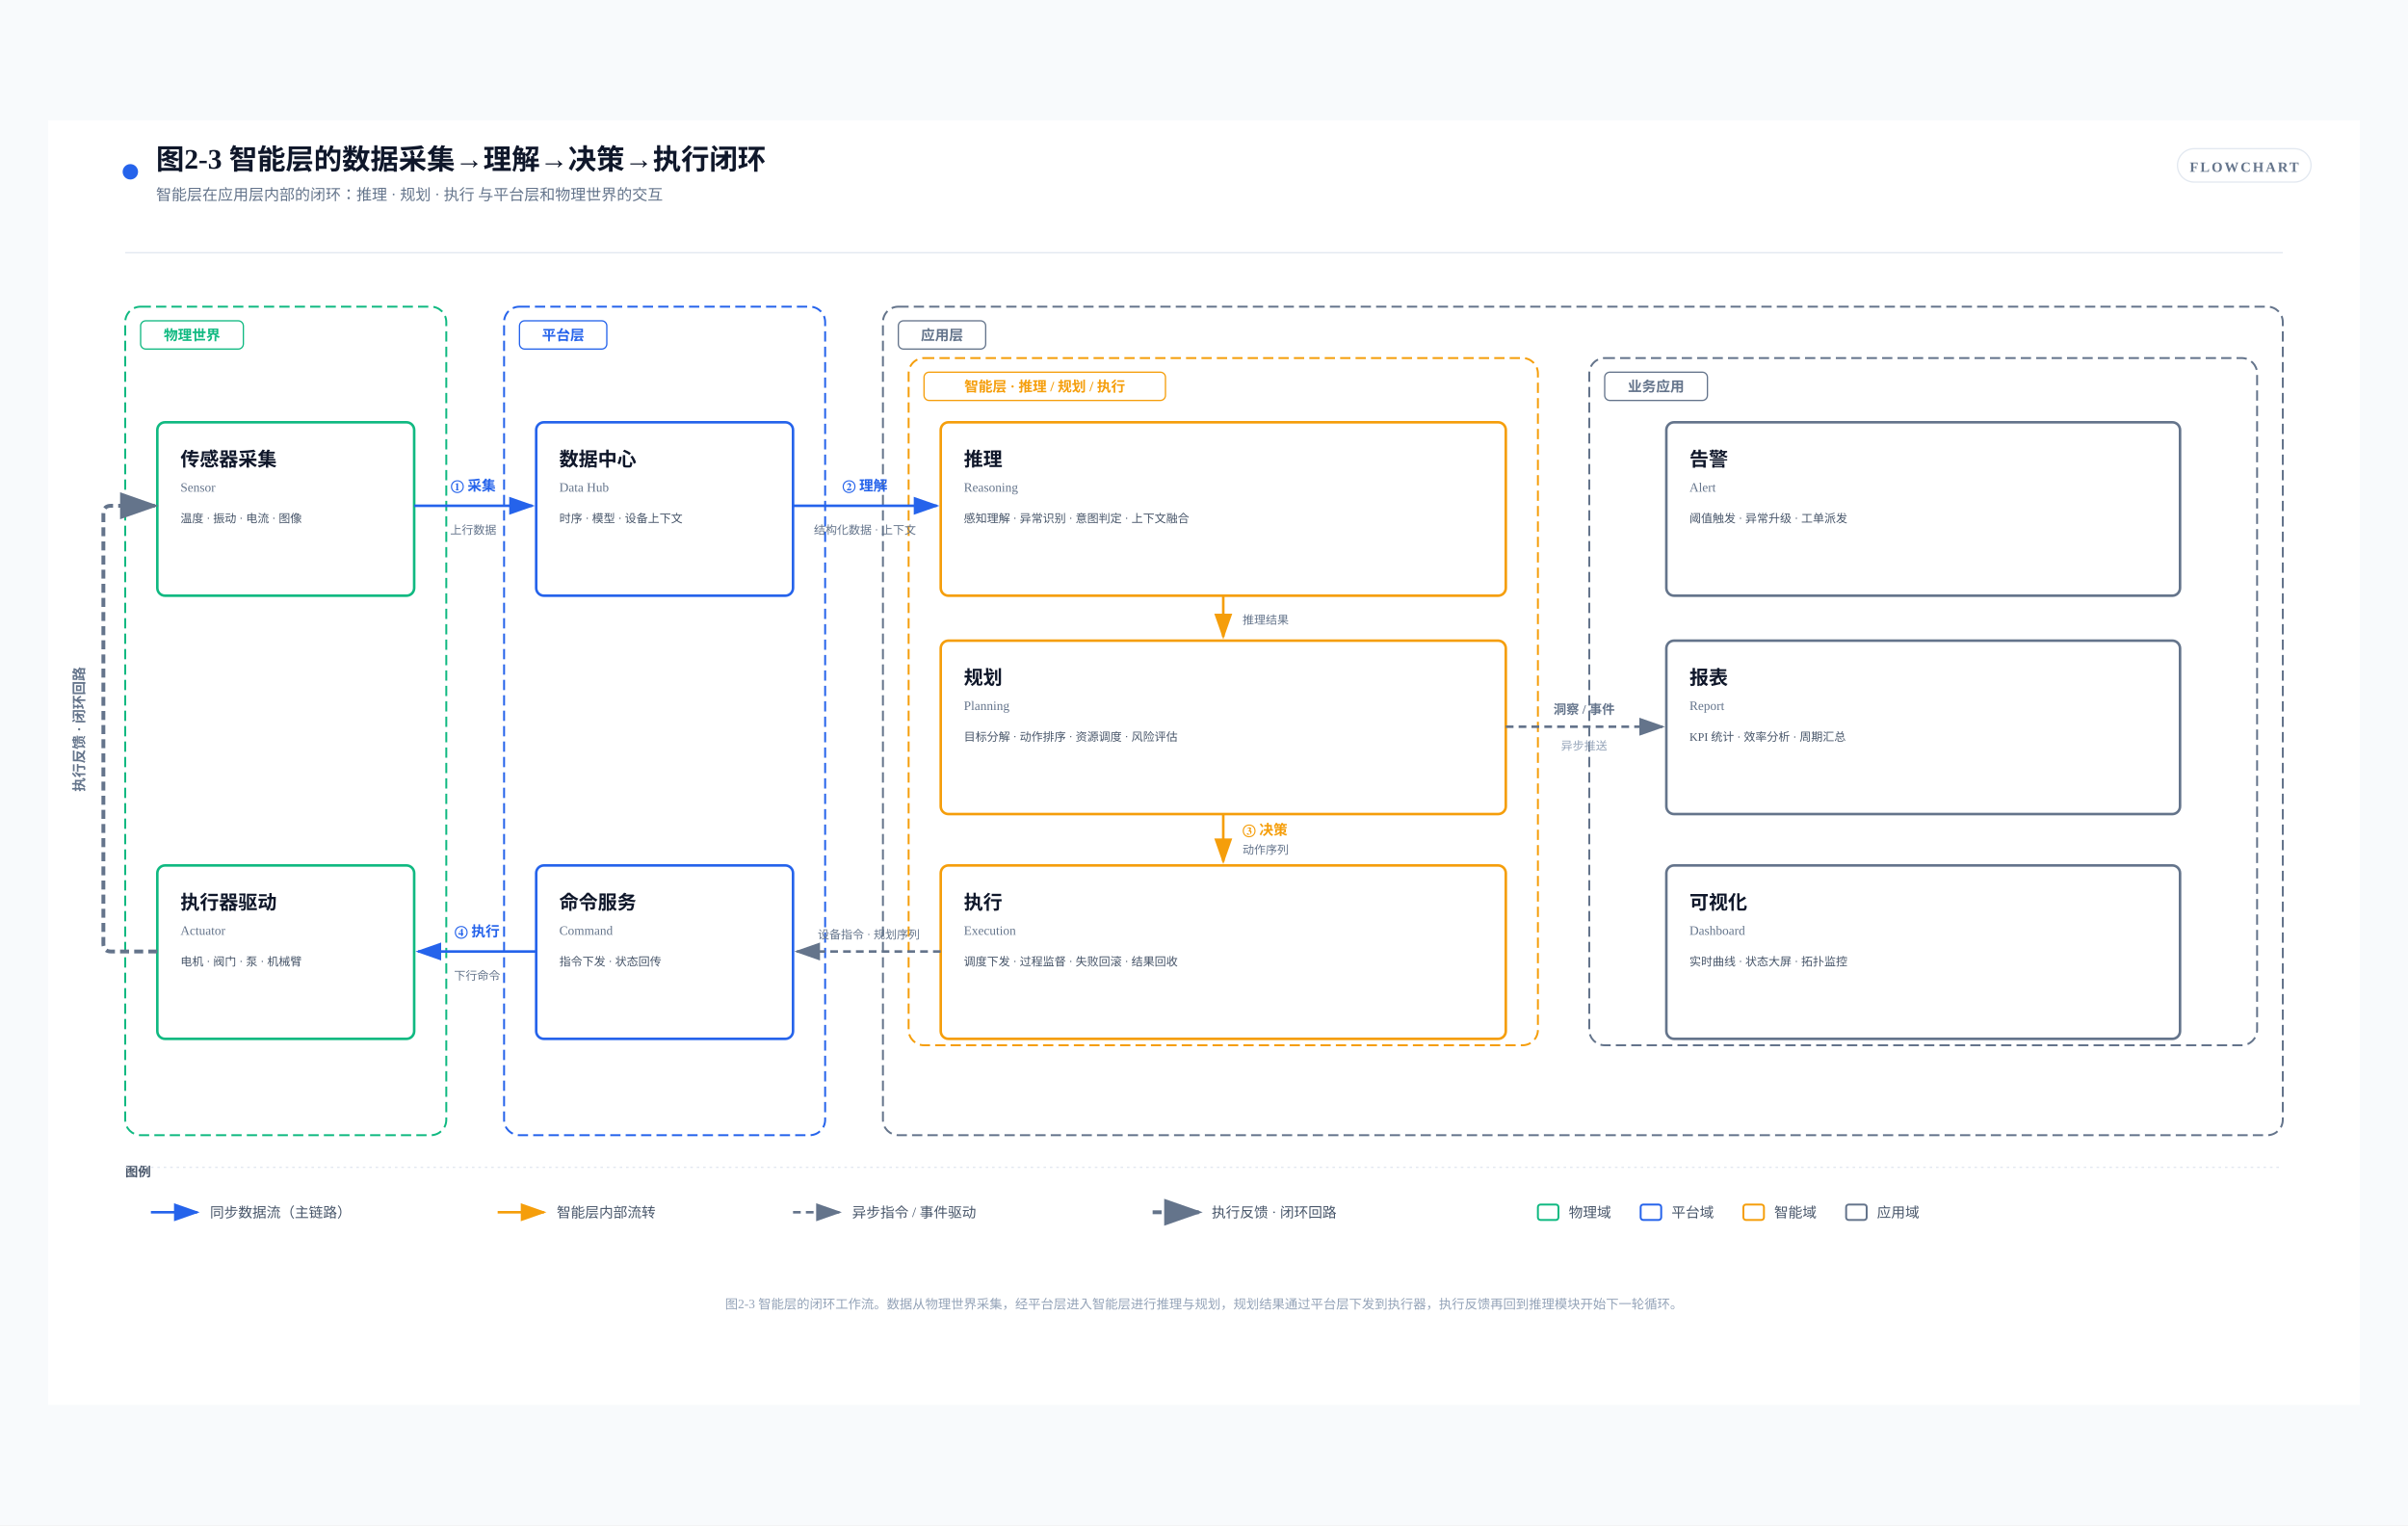
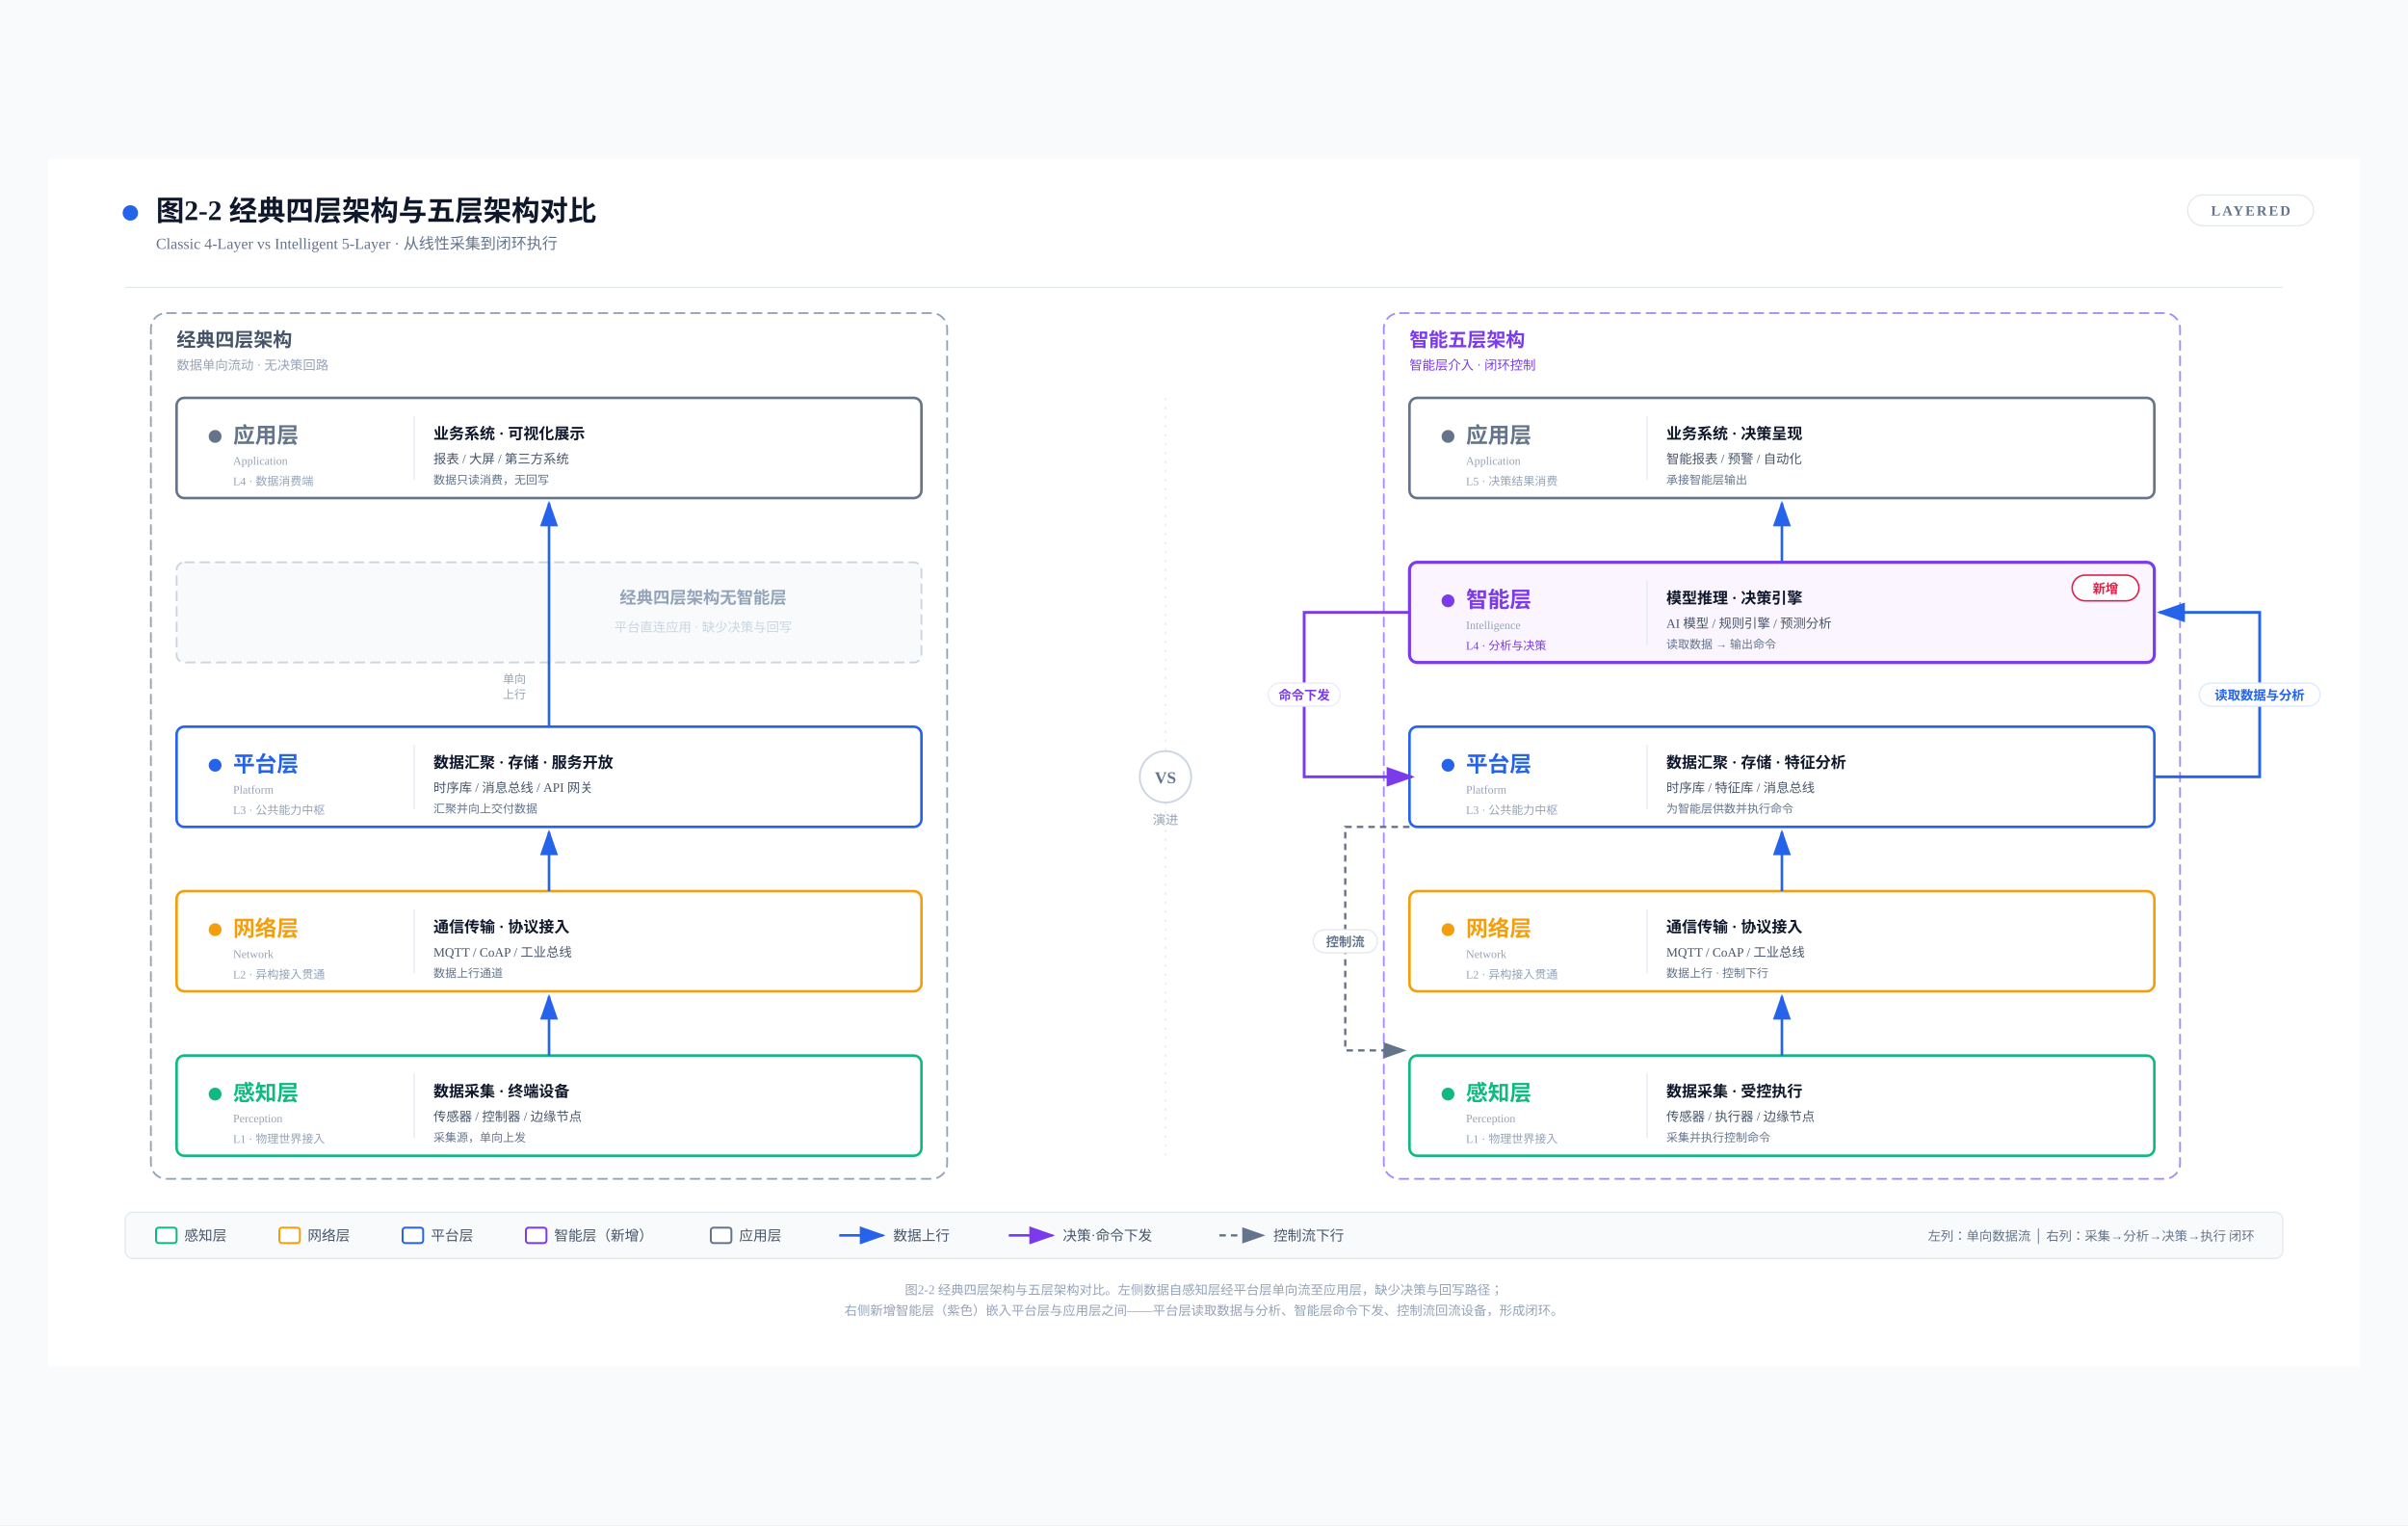
<svg xmlns="http://www.w3.org/2000/svg" width="1200" height="760" viewBox="0 0 1200 760" role="img" aria-labelledby="title desc">
  <rect width="1200" height="760" fill="#F8FAFC" />
-   <svg x="24.000" y="60.000" width="1152.000" height="640.000" viewBox="0 0 1800.000 1000.000" preserveAspectRatio="xMidYMid meet">
+   <svg x="24.000" y="79.200" width="1152.000" height="601.600" viewBox="0 0 1800.000 940.000" preserveAspectRatio="xMidYMid meet">
    <defs>
      <marker id="ah-blue" markerWidth="10" markerHeight="7" refX="9" refY="3.5" orient="auto">
        <polygon points="0 0,10 3.5,0 7" fill="#2563EB" />
      </marker>
      <marker id="ah-gray" markerWidth="10" markerHeight="7" refX="9" refY="3.5" orient="auto">
        <polygon points="0 0,10 3.5,0 7" fill="#64748B" />
      </marker>
+       <marker id="ah-green" markerWidth="10" markerHeight="7" refX="9" refY="3.5" orient="auto">
+         <polygon points="0 0,10 3.5,0 7" fill="#10B981" />
+       </marker>
      <marker id="ah-orange" markerWidth="10" markerHeight="7" refX="9" refY="3.5" orient="auto">
        <polygon points="0 0,10 3.5,0 7" fill="#F59E0B" />
      </marker>
-       <marker id="ah-green" markerWidth="10" markerHeight="7" refX="9" refY="3.5" orient="auto">
-         <polygon points="0 0,10 3.5,0 7" fill="#10B981" />
+       <marker id="ah-purple" markerWidth="10" markerHeight="7" refX="9" refY="3.5" orient="auto">
+         <polygon points="0 0,10 3.5,0 7" fill="#7C3AED" />
      </marker>
    </defs>
-     <rect x="0" y="0" width="1800" height="1000" fill="#FFFFFF" />
+     <rect x="0" y="0" width="1800" height="940" fill="#FFFFFF" />
    <g id="title">
-       <circle cx="64" cy="40" r="6" fill="#2563EB" />
-       <text x="84" y="38" font-size="22" font-weight="700" fill="#0F172A">图2-3 智能层的数据采集→理解→决策→执行闭环</text>
-       <text x="84" y="62" font-size="12" fill="#64748B">智能层在应用层内部的闭环：推理 · 规划 · 执行 与平台层和物理世界的交互</text>
-       <rect x="1658" y="22" width="104" height="26" rx="13" fill="#FFFFFF" stroke="#E2E8F0" stroke-width="1" />
-       <text x="1710" y="40" font-size="11" font-weight="700" fill="#64748B" text-anchor="middle" letter-spacing="1.5">FLOWCHART</text>
-       <line x1="60" y1="103" x2="1740" y2="103" stroke="#E2E8F0" stroke-width="1" />
+       <circle cx="64" cy="42" r="6" fill="#2563EB" />
+       <text x="84" y="48" font-size="22" font-weight="700" fill="#0F172A">图2-2 经典四层架构与五层架构对比</text>
+       <text x="84" y="70" font-size="12" fill="#64748B">Classic 4-Layer vs Intelligent 5-Layer · 从线性采集到闭环执行</text>
+       <rect x="1666" y="28" width="98" height="24" rx="12" fill="#FFFFFF" stroke="#E2E8F0" stroke-width="1" />
+       <text x="1715" y="44" font-size="11" font-weight="600" fill="#64748B" text-anchor="middle" letter-spacing="1.5">LAYERED</text>
+       <line x1="60" y1="100" x2="1740" y2="100" stroke="#E2E8F0" stroke-width="1" />
    </g>
-     <g id="regions" fill="none" stroke-width="1.5">
-       <rect x="60" y="145" width="250" height="645" rx="12" stroke="#10B981" stroke-dasharray="8 4" />
-       <rect x="355" y="145" width="250" height="645" rx="12" stroke="#2563EB" stroke-dasharray="8 4" />
-       <rect x="650" y="145" width="1090" height="645" rx="12" stroke="#64748B" stroke-dasharray="8 4" />
-       <rect x="670" y="185" width="490" height="535" rx="12" stroke="#F59E0B" stroke-dasharray="8 4" />
-       <rect x="1200" y="185" width="520" height="535" rx="12" stroke="#64748B" stroke-dasharray="8 4" />
+     <g id="boundaries">
+       <rect x="80" y="120" width="620" height="674" rx="12" fill="none" stroke="#94A3B8" stroke-width="1.4" stroke-dasharray="8 4" />
+       <text x="100" y="146" font-size="15" font-weight="700" fill="#475569">经典四层架构</text>
+       <text x="100" y="164" font-size="10" fill="#94A3B8">数据单向流动 · 无决策回路</text>
+       <rect x="1040" y="120" width="620" height="674" rx="12" fill="none" stroke="#A78BFA" stroke-width="1.4" stroke-dasharray="8 4" />
+       <text x="1060" y="146" font-size="15" font-weight="700" fill="#7C3AED">智能五层架构</text>
+       <text x="1060" y="164" font-size="10" fill="#7C3AED">智能层介入 · 闭环控制</text>
    </g>
-     <g id="region-labels" font-size="11" font-weight="700">
-       <rect x="72" y="156" width="80" height="22" rx="4" fill="#FFFFFF" stroke="#10B981" stroke-width="1" />
-       <text x="112" y="171" fill="#10B981" text-anchor="middle">物理世界</text>
-       <rect x="367" y="156" width="68" height="22" rx="4" fill="#FFFFFF" stroke="#2563EB" stroke-width="1" />
-       <text x="401" y="171" fill="#2563EB" text-anchor="middle">平台层</text>
-       <rect x="662" y="156" width="68" height="22" rx="4" fill="#FFFFFF" stroke="#64748B" stroke-width="1" />
-       <text x="696" y="171" fill="#64748B" text-anchor="middle">应用层</text>
-       <rect x="682" y="196" width="188" height="22" rx="4" fill="#FFFFFF" stroke="#F59E0B" stroke-width="1" />
-       <text x="776" y="211" fill="#F59E0B" text-anchor="middle">智能层 · 推理 / 规划 / 执行</text>
-       <rect x="1212" y="196" width="80" height="22" rx="4" fill="#FFFFFF" stroke="#64748B" stroke-width="1" />
-       <text x="1252" y="211" fill="#64748B" text-anchor="middle">业务应用</text>
+     <g id="col-left">
+       <rect x="100" y="186" width="580" height="78" rx="6" fill="#FFFFFF" stroke="#64748B" stroke-width="2" />
+       <circle cx="130" cy="216" r="5" fill="#64748B" />
+       <text x="144" y="221" font-size="17" font-weight="700" fill="#64748B">应用层</text>
+       <text x="144" y="238" font-size="9" fill="#94A3B8">Application</text>
+       <text x="144" y="254" font-size="9" fill="#94A3B8">L4 · 数据消费端</text>
+       <line x1="285" y1="200" x2="285" y2="250" stroke="#E2E8F0" stroke-width="1" />
+       <text x="300" y="218" font-size="12" font-weight="600" fill="#0F172A">业务系统 · 可视化展示</text>
+       <text x="300" y="237" font-size="10" fill="#475569">报表 / 大屏 / 第三方系统</text>
+       <text x="300" y="253" font-size="9" fill="#64748B">数据只读消费，无回写</text>
+       <rect x="100" y="314" width="580" height="78" rx="6" fill="#F8FAFC" stroke="#CBD5E1" stroke-width="1.4" stroke-dasharray="8 4" />
+       <text x="510" y="346" font-size="13" font-weight="600" fill="#94A3B8" text-anchor="middle">经典四层架构无智能层</text>
+       <text x="510" y="368" font-size="10" fill="#CBD5E1" text-anchor="middle">平台直连应用 · 缺少决策与回写</text>
+       <rect x="100" y="442" width="580" height="78" rx="6" fill="#FFFFFF" stroke="#2563EB" stroke-width="2" />
+       <circle cx="130" cy="472" r="5" fill="#2563EB" />
+       <text x="144" y="477" font-size="17" font-weight="700" fill="#2563EB">平台层</text>
+       <text x="144" y="494" font-size="9" fill="#94A3B8">Platform</text>
+       <text x="144" y="510" font-size="9" fill="#94A3B8">L3 · 公共能力中枢</text>
+       <line x1="285" y1="456" x2="285" y2="506" stroke="#E2E8F0" stroke-width="1" />
+       <text x="300" y="474" font-size="12" font-weight="600" fill="#0F172A">数据汇聚 · 存储 · 服务开放</text>
+       <text x="300" y="493" font-size="10" fill="#475569">时序库 / 消息总线 / API 网关</text>
+       <text x="300" y="509" font-size="9" fill="#64748B">汇聚并向上交付数据</text>
+       <rect x="100" y="570" width="580" height="78" rx="6" fill="#FFFFFF" stroke="#F59E0B" stroke-width="2" />
+       <circle cx="130" cy="600" r="5" fill="#F59E0B" />
+       <text x="144" y="605" font-size="17" font-weight="700" fill="#F59E0B">网络层</text>
+       <text x="144" y="622" font-size="9" fill="#94A3B8">Network</text>
+       <text x="144" y="638" font-size="9" fill="#94A3B8">L2 · 异构接入贯通</text>
+       <line x1="285" y1="584" x2="285" y2="634" stroke="#E2E8F0" stroke-width="1" />
+       <text x="300" y="602" font-size="12" font-weight="600" fill="#0F172A">通信传输 · 协议接入</text>
+       <text x="300" y="621" font-size="10" fill="#475569">MQTT / CoAP / 工业总线</text>
+       <text x="300" y="637" font-size="9" fill="#64748B">数据上行通道</text>
+       <rect x="100" y="698" width="580" height="78" rx="6" fill="#FFFFFF" stroke="#10B981" stroke-width="2" />
+       <circle cx="130" cy="728" r="5" fill="#10B981" />
+       <text x="144" y="733" font-size="17" font-weight="700" fill="#10B981">感知层</text>
+       <text x="144" y="750" font-size="9" fill="#94A3B8">Perception</text>
+       <text x="144" y="766" font-size="9" fill="#94A3B8">L1 · 物理世界接入</text>
+       <line x1="285" y1="712" x2="285" y2="762" stroke="#E2E8F0" stroke-width="1" />
+       <text x="300" y="730" font-size="12" font-weight="600" fill="#0F172A">数据采集 · 终端设备</text>
+       <text x="300" y="749" font-size="10" fill="#475569">传感器 / 控制器 / 边缘节点</text>
+       <text x="300" y="765" font-size="9" fill="#64748B">采集源，单向上发</text>
    </g>
-     <g id="cards">
-       <g>
-         <rect x="85" y="235" width="200" height="135" rx="6" fill="#FFFFFF" stroke="#10B981" stroke-width="2" />
-         <text x="103" y="269" font-size="15" font-weight="700" fill="#0F172A">传感器采集</text>
-         <text x="103" y="289" font-size="10" fill="#64748B">Sensor</text>
-         <text x="103" y="313" font-size="9" fill="#475569">温度 · 振动 · 电流 · 图像</text>
-       </g>
-       <g>
-         <rect x="85" y="580" width="200" height="135" rx="6" fill="#FFFFFF" stroke="#10B981" stroke-width="2" />
-         <text x="103" y="614" font-size="15" font-weight="700" fill="#0F172A">执行器驱动</text>
-         <text x="103" y="634" font-size="10" fill="#64748B">Actuator</text>
-         <text x="103" y="658" font-size="9" fill="#475569">电机 · 阀门 · 泵 · 机械臂</text>
-       </g>
-       <g>
-         <rect x="380" y="235" width="200" height="135" rx="6" fill="#FFFFFF" stroke="#2563EB" stroke-width="2" />
-         <text x="398" y="269" font-size="15" font-weight="700" fill="#0F172A">数据中心</text>
-         <text x="398" y="289" font-size="10" fill="#64748B">Data Hub</text>
-         <text x="398" y="313" font-size="9" fill="#475569">时序 · 模型 · 设备上下文</text>
-       </g>
-       <g>
-         <rect x="380" y="580" width="200" height="135" rx="6" fill="#FFFFFF" stroke="#2563EB" stroke-width="2" />
-         <text x="398" y="614" font-size="15" font-weight="700" fill="#0F172A">命令服务</text>
-         <text x="398" y="634" font-size="10" fill="#64748B">Command</text>
-         <text x="398" y="658" font-size="9" fill="#475569">指令下发 · 状态回传</text>
-       </g>
-       <g>
-         <rect x="695" y="235" width="440" height="135" rx="6" fill="#FFFFFF" stroke="#F59E0B" stroke-width="2" />
-         <text x="713" y="269" font-size="15" font-weight="700" fill="#0F172A">推理</text>
-         <text x="713" y="289" font-size="10" fill="#64748B">Reasoning</text>
-         <text x="713" y="313" font-size="9" fill="#475569">感知理解 · 异常识别 · 意图判定 · 上下文融合</text>
-       </g>
-       <g>
-         <rect x="695" y="405" width="440" height="135" rx="6" fill="#FFFFFF" stroke="#F59E0B" stroke-width="2" />
-         <text x="713" y="439" font-size="15" font-weight="700" fill="#0F172A">规划</text>
-         <text x="713" y="459" font-size="10" fill="#64748B">Planning</text>
-         <text x="713" y="483" font-size="9" fill="#475569">目标分解 · 动作排序 · 资源调度 · 风险评估</text>
-       </g>
-       <g>
-         <rect x="695" y="580" width="440" height="135" rx="6" fill="#FFFFFF" stroke="#F59E0B" stroke-width="2" />
-         <text x="713" y="614" font-size="15" font-weight="700" fill="#0F172A">执行</text>
-         <text x="713" y="634" font-size="10" fill="#64748B">Execution</text>
-         <text x="713" y="658" font-size="9" fill="#475569">调度下发 · 过程监督 · 失败回滚 · 结果回收</text>
-       </g>
-       <g>
-         <rect x="1260" y="235" width="400" height="135" rx="6" fill="#FFFFFF" stroke="#64748B" stroke-width="2" />
-         <text x="1278" y="269" font-size="15" font-weight="700" fill="#0F172A">告警</text>
-         <text x="1278" y="289" font-size="10" fill="#64748B">Alert</text>
-         <text x="1278" y="313" font-size="9" fill="#475569">阈值触发 · 异常升级 · 工单派发</text>
-       </g>
-       <g>
-         <rect x="1260" y="405" width="400" height="135" rx="6" fill="#FFFFFF" stroke="#64748B" stroke-width="2" />
-         <text x="1278" y="439" font-size="15" font-weight="700" fill="#0F172A">报表</text>
-         <text x="1278" y="459" font-size="10" fill="#64748B">Report</text>
-         <text x="1278" y="483" font-size="9" fill="#475569">KPI 统计 · 效率分析 · 周期汇总</text>
-       </g>
-       <g>
-         <rect x="1260" y="580" width="400" height="135" rx="6" fill="#FFFFFF" stroke="#64748B" stroke-width="2" />
-         <text x="1278" y="614" font-size="15" font-weight="700" fill="#0F172A">可视化</text>
-         <text x="1278" y="634" font-size="10" fill="#64748B">Dashboard</text>
-         <text x="1278" y="658" font-size="9" fill="#475569">实时曲线 · 状态大屏 · 拓扑监控</text>
-       </g>
+     <g id="col-right">
+       <rect x="1060" y="186" width="580" height="78" rx="6" fill="#FFFFFF" stroke="#64748B" stroke-width="2" />
+       <circle cx="1090" cy="216" r="5" fill="#64748B" />
+       <text x="1104" y="221" font-size="17" font-weight="700" fill="#64748B">应用层</text>
+       <text x="1104" y="238" font-size="9" fill="#94A3B8">Application</text>
+       <text x="1104" y="254" font-size="9" fill="#94A3B8">L5 · 决策结果消费</text>
+       <line x1="1245" y1="200" x2="1245" y2="250" stroke="#E2E8F0" stroke-width="1" />
+       <text x="1260" y="218" font-size="12" font-weight="600" fill="#0F172A">业务系统 · 决策呈现</text>
+       <text x="1260" y="237" font-size="10" fill="#475569">智能报表 / 预警 / 自动化</text>
+       <text x="1260" y="253" font-size="9" fill="#64748B">承接智能层输出</text>
+       <rect x="1060" y="314" width="580" height="78" rx="6" fill="#FAF5FF" stroke="#7C3AED" stroke-width="2.4" />
+       <circle cx="1090" cy="344" r="5" fill="#7C3AED" />
+       <text x="1104" y="349" font-size="17" font-weight="700" fill="#7C3AED">智能层</text>
+       <text x="1104" y="366" font-size="9" fill="#94A3B8">Intelligence</text>
+       <text x="1104" y="382" font-size="9" fill="#7C3AED">L4 · 分析与决策</text>
+       <line x1="1245" y1="328" x2="1245" y2="378" stroke="#E2E8F0" stroke-width="1" />
+       <text x="1260" y="346" font-size="12" font-weight="600" fill="#0F172A">模型推理 · 决策引擎</text>
+       <text x="1260" y="365" font-size="10" fill="#475569">AI 模型 / 规则引擎 / 预测分析</text>
+       <text x="1260" y="381" font-size="9" fill="#64748B">读取数据 → 输出命令</text>
+       <rect x="1576" y="324" width="52" height="20" rx="10" fill="#FFFFFF" stroke="#E11D48" stroke-width="1.2" />
+       <text x="1602" y="338" font-size="10" font-weight="700" fill="#E11D48" text-anchor="middle">新增</text>
+       <rect x="1060" y="442" width="580" height="78" rx="6" fill="#FFFFFF" stroke="#2563EB" stroke-width="2" />
+       <circle cx="1090" cy="472" r="5" fill="#2563EB" />
+       <text x="1104" y="477" font-size="17" font-weight="700" fill="#2563EB">平台层</text>
+       <text x="1104" y="494" font-size="9" fill="#94A3B8">Platform</text>
+       <text x="1104" y="510" font-size="9" fill="#94A3B8">L3 · 公共能力中枢</text>
+       <line x1="1245" y1="456" x2="1245" y2="506" stroke="#E2E8F0" stroke-width="1" />
+       <text x="1260" y="474" font-size="12" font-weight="600" fill="#0F172A">数据汇聚 · 存储 · 特征分析</text>
+       <text x="1260" y="493" font-size="10" fill="#475569">时序库 / 特征库 / 消息总线</text>
+       <text x="1260" y="509" font-size="9" fill="#64748B">为智能层供数并执行命令</text>
+       <rect x="1060" y="570" width="580" height="78" rx="6" fill="#FFFFFF" stroke="#F59E0B" stroke-width="2" />
+       <circle cx="1090" cy="600" r="5" fill="#F59E0B" />
+       <text x="1104" y="605" font-size="17" font-weight="700" fill="#F59E0B">网络层</text>
+       <text x="1104" y="622" font-size="9" fill="#94A3B8">Network</text>
+       <text x="1104" y="638" font-size="9" fill="#94A3B8">L2 · 异构接入贯通</text>
+       <line x1="1245" y1="584" x2="1245" y2="634" stroke="#E2E8F0" stroke-width="1" />
+       <text x="1260" y="602" font-size="12" font-weight="600" fill="#0F172A">通信传输 · 协议接入</text>
+       <text x="1260" y="621" font-size="10" fill="#475569">MQTT / CoAP / 工业总线</text>
+       <text x="1260" y="637" font-size="9" fill="#64748B">数据上行 · 控制下行</text>
+       <rect x="1060" y="698" width="580" height="78" rx="6" fill="#FFFFFF" stroke="#10B981" stroke-width="2" />
+       <circle cx="1090" cy="728" r="5" fill="#10B981" />
+       <text x="1104" y="733" font-size="17" font-weight="700" fill="#10B981">感知层</text>
+       <text x="1104" y="750" font-size="9" fill="#94A3B8">Perception</text>
+       <text x="1104" y="766" font-size="9" fill="#94A3B8">L1 · 物理世界接入</text>
+       <line x1="1245" y1="712" x2="1245" y2="762" stroke="#E2E8F0" stroke-width="1" />
+       <text x="1260" y="730" font-size="12" font-weight="600" fill="#0F172A">数据采集 · 受控执行</text>
+       <text x="1260" y="749" font-size="10" fill="#475569">传感器 / 执行器 / 边缘节点</text>
+       <text x="1260" y="765" font-size="9" fill="#64748B">采集并执行控制命令</text>
    </g>
-     <g id="arrows">
-       <line x1="285" y1="300" x2="377" y2="300" stroke="#2563EB" stroke-width="2" marker-end="url(#ah-blue)" />
-       <line x1="580" y1="300" x2="692" y2="300" stroke="#2563EB" stroke-width="2" marker-end="url(#ah-blue)" />
-       <line x1="915" y1="370" x2="915" y2="402" stroke="#F59E0B" stroke-width="2" marker-end="url(#ah-orange)" />
-       <line x1="915" y1="540" x2="915" y2="577" stroke="#F59E0B" stroke-width="2" marker-end="url(#ah-orange)" />
-       <line x1="695" y1="647" x2="583" y2="647" stroke="#64748B" stroke-width="2" stroke-dasharray="6 4" marker-end="url(#ah-gray)" />
-       <line x1="380" y1="647" x2="288" y2="647" stroke="#2563EB" stroke-width="2" marker-end="url(#ah-blue)" />
-       <path d="M85,647 L49,647 Q43,647 43,641 L43,306 Q43,300 49,300 L83,300" fill="none" stroke="#64748B" stroke-width="3" stroke-dasharray="7 4" marker-end="url(#ah-gray)" />
-       <line x1="1135" y1="472" x2="1257" y2="472" stroke="#64748B" stroke-width="2" stroke-dasharray="6 4" marker-end="url(#ah-gray)" />
+     <g id="arrows-left">
+       <line x1="390" y1="698" x2="390" y2="652" stroke="#2563EB" stroke-width="2" marker-end="url(#ah-blue)" />
+       <line x1="390" y1="570" x2="390" y2="524" stroke="#2563EB" stroke-width="2" marker-end="url(#ah-blue)" />
+       <line x1="390" y1="442" x2="390" y2="268" stroke="#2563EB" stroke-width="2" marker-end="url(#ah-blue)" />
+       <text x="372" y="408" font-size="9" fill="#94A3B8" text-anchor="end">单向</text>
+       <text x="372" y="420" font-size="9" fill="#94A3B8" text-anchor="end">上行</text>
    </g>
-     <g id="arrow-labels">
-       <text x="331" y="288" font-size="11" font-weight="700" fill="#2563EB" text-anchor="middle">① 采集</text>
-       <text x="331" y="322" font-size="9" fill="#64748B" text-anchor="middle">上行数据</text>
-       <text x="636" y="288" font-size="11" font-weight="700" fill="#2563EB" text-anchor="middle">② 理解</text>
-       <text x="636" y="322" font-size="9" fill="#64748B" text-anchor="middle">结构化数据 · 上下文</text>
-       <text x="930" y="392" font-size="9" fill="#64748B" text-anchor="start">推理结果</text>
-       <text x="930" y="556" font-size="11" font-weight="700" fill="#F59E0B" text-anchor="start">③ 决策</text>
-       <text x="930" y="571" font-size="9" fill="#64748B" text-anchor="start">动作序列</text>
-       <text x="639" y="637" font-size="9" fill="#64748B" text-anchor="middle">设备指令 · 规划序列</text>
-       <text x="334" y="635" font-size="11" font-weight="700" fill="#2563EB" text-anchor="middle">④ 执行</text>
-       <text x="334" y="669" font-size="9" fill="#64748B" text-anchor="middle">下行命令</text>
-       <text x="28" y="474" font-size="11" font-weight="700" fill="#64748B" text-anchor="middle" transform="rotate(-90,28,474)">执行反馈 · 闭环回路</text>
-       <text x="1196" y="462" font-size="10" font-weight="700" fill="#64748B" text-anchor="middle">洞察 / 事件</text>
-       <text x="1196" y="490" font-size="9" fill="#94A3B8" text-anchor="middle">异步推送</text>
+     <g id="arrows-right">
+       <line x1="1350" y1="698" x2="1350" y2="652" stroke="#2563EB" stroke-width="2" marker-end="url(#ah-blue)" />
+       <line x1="1350" y1="570" x2="1350" y2="524" stroke="#2563EB" stroke-width="2" marker-end="url(#ah-blue)" />
+       <line x1="1350" y1="314" x2="1350" y2="268" stroke="#2563EB" stroke-width="2" marker-end="url(#ah-blue)" />
+       <path d="M 1640 481 L 1722 481 L 1722 353 L 1644 353" fill="none" stroke="#2563EB" stroke-width="2.2" marker-end="url(#ah-blue)" />
+       <path d="M 1060 353 L 978 353 L 978 481 L 1062 481" fill="none" stroke="#7C3AED" stroke-width="2.2" marker-end="url(#ah-purple)" />
+       <rect x="1675" y="408" width="94" height="18" rx="9" fill="#FFFFFF" stroke="#DBEAFE" stroke-width="1" />
+       <text x="1722" y="421" font-size="10" font-weight="600" fill="#2563EB" text-anchor="middle">读取数据与分析</text>
+       <rect x="950" y="408" width="56" height="18" rx="9" fill="#FFFFFF" stroke="#EDE9FE" stroke-width="1" />
+       <text x="978" y="421" font-size="10" font-weight="600" fill="#7C3AED" text-anchor="middle">命令下发</text>
+       <path d="M 1060 520 L 1010 520 L 1010 694 L 1056 694" fill="none" stroke="#64748B" stroke-width="1.8" stroke-dasharray="5 4" marker-end="url(#ah-gray)" />
+       <rect x="985" y="600" width="50" height="18" rx="9" fill="#FFFFFF" stroke="#E2E8F0" stroke-width="1" />
+       <text x="1010" y="613" font-size="10" font-weight="600" fill="#64748B" text-anchor="middle">控制流</text>
+     </g>
+     <g id="center-marker">
+       <line x1="870" y1="186" x2="870" y2="776" stroke="#E2E8F0" stroke-width="1" stroke-dasharray="2 5" />
+       <circle cx="870" cy="481" r="20" fill="#FFFFFF" stroke="#CBD5E1" stroke-width="1.4" />
+       <text x="870" y="486" font-size="13" font-weight="700" fill="#64748B" text-anchor="middle">VS</text>
+       <text x="870" y="518" font-size="10" fill="#94A3B8" text-anchor="middle">演进</text>
    </g>
    <g id="legend">
-       <text x="60" y="822" font-size="10" font-weight="700" fill="#475569">图例</text>
-       <line x1="60" y1="815" x2="1740" y2="815" stroke="#E2E8F0" stroke-width="1" stroke-dasharray="2 3" />
-       <line x1="80" y1="850" x2="116" y2="850" stroke="#2563EB" stroke-width="2" marker-end="url(#ah-blue)" />
-       <text x="126" y="854" font-size="11" fill="#475569">同步数据流（主链路）</text>
-       <line x1="350" y1="850" x2="386" y2="850" stroke="#F59E0B" stroke-width="2" marker-end="url(#ah-orange)" />
-       <text x="396" y="854" font-size="11" fill="#475569">智能层内部流转</text>
-       <line x1="580" y1="850" x2="616" y2="850" stroke="#64748B" stroke-width="2" stroke-dasharray="6 4" marker-end="url(#ah-gray)" />
-       <text x="626" y="854" font-size="11" fill="#475569">异步指令 / 事件驱动</text>
-       <line x1="860" y1="850" x2="896" y2="850" stroke="#64748B" stroke-width="3" stroke-dasharray="7 4" marker-end="url(#ah-gray)" />
-       <text x="906" y="854" font-size="11" fill="#475569">执行反馈 · 闭环回路</text>
-       <rect x="1160" y="844" width="16" height="12" rx="2" fill="#FFFFFF" stroke="#10B981" stroke-width="1.5" />
-       <text x="1184" y="854" font-size="11" fill="#475569">物理域</text>
-       <rect x="1240" y="844" width="16" height="12" rx="2" fill="#FFFFFF" stroke="#2563EB" stroke-width="1.5" />
-       <text x="1264" y="854" font-size="11" fill="#475569">平台域</text>
-       <rect x="1320" y="844" width="16" height="12" rx="2" fill="#FFFFFF" stroke="#F59E0B" stroke-width="1.5" />
-       <text x="1344" y="854" font-size="11" fill="#475569">智能域</text>
-       <rect x="1400" y="844" width="16" height="12" rx="2" fill="#FFFFFF" stroke="#64748B" stroke-width="1.5" />
-       <text x="1424" y="854" font-size="11" fill="#475569">应用域</text>
+       <rect x="60" y="820" width="1680" height="36" rx="6" fill="#F8FAFC" stroke="#E2E8F0" stroke-width="1" />
+       <rect x="84" y="832" width="16" height="12" rx="2" fill="#FFFFFF" stroke="#10B981" stroke-width="1.5" />
+       <text x="106" y="842" font-size="11" fill="#475569">感知层</text>
+       <rect x="180" y="832" width="16" height="12" rx="2" fill="#FFFFFF" stroke="#F59E0B" stroke-width="1.5" />
+       <text x="202" y="842" font-size="11" fill="#475569">网络层</text>
+       <rect x="276" y="832" width="16" height="12" rx="2" fill="#FFFFFF" stroke="#2563EB" stroke-width="1.5" />
+       <text x="298" y="842" font-size="11" fill="#475569">平台层</text>
+       <rect x="372" y="832" width="16" height="12" rx="2" fill="#FFFFFF" stroke="#7C3AED" stroke-width="1.5" />
+       <text x="394" y="842" font-size="11" fill="#475569">智能层（新增）</text>
+       <rect x="516" y="832" width="16" height="12" rx="2" fill="#FFFFFF" stroke="#64748B" stroke-width="1.5" />
+       <text x="538" y="842" font-size="11" fill="#475569">应用层</text>
+       <line x1="616" y1="838" x2="650" y2="838" stroke="#2563EB" stroke-width="2" marker-end="url(#ah-blue)" />
+       <text x="658" y="842" font-size="11" fill="#475569">数据上行</text>
+       <line x1="748" y1="838" x2="782" y2="838" stroke="#7C3AED" stroke-width="2" marker-end="url(#ah-purple)" />
+       <text x="790" y="842" font-size="11" fill="#475569">决策·命令下发</text>
+       <line x1="912" y1="838" x2="946" y2="838" stroke="#64748B" stroke-width="1.8" stroke-dasharray="5 4" marker-end="url(#ah-gray)" />
+       <text x="954" y="842" font-size="11" fill="#475569">控制流下行</text>
+       <text x="1718" y="842" font-size="10" fill="#64748B" text-anchor="end">左列：单向数据流  │  右列：采集→分析→决策→执行 闭环</text>
    </g>
-     <text x="900" y="925" font-size="10" fill="#94A3B8" text-anchor="middle">图2-3 智能层的闭环工作流。数据从物理世界采集，经平台层进入智能层进行推理与规划，规划结果通过平台层下发到执行器，执行反馈再回到推理模块开始下一轮循环。</text>
+     <g id="caption">
+       <text x="900" y="884" font-size="10" fill="#94A3B8" text-anchor="middle">图2-2 经典四层架构与五层架构对比。左侧数据自感知层经平台层单向流至应用层，缺少决策与回写路径；</text>
+       <text x="900" y="900" font-size="10" fill="#94A3B8" text-anchor="middle">右侧新增智能层（紫色）嵌入平台层与应用层之间——平台层读取数据与分析、智能层命令下发、控制流回流设备，形成闭环。</text>
+     </g>
  </svg>
</svg>
